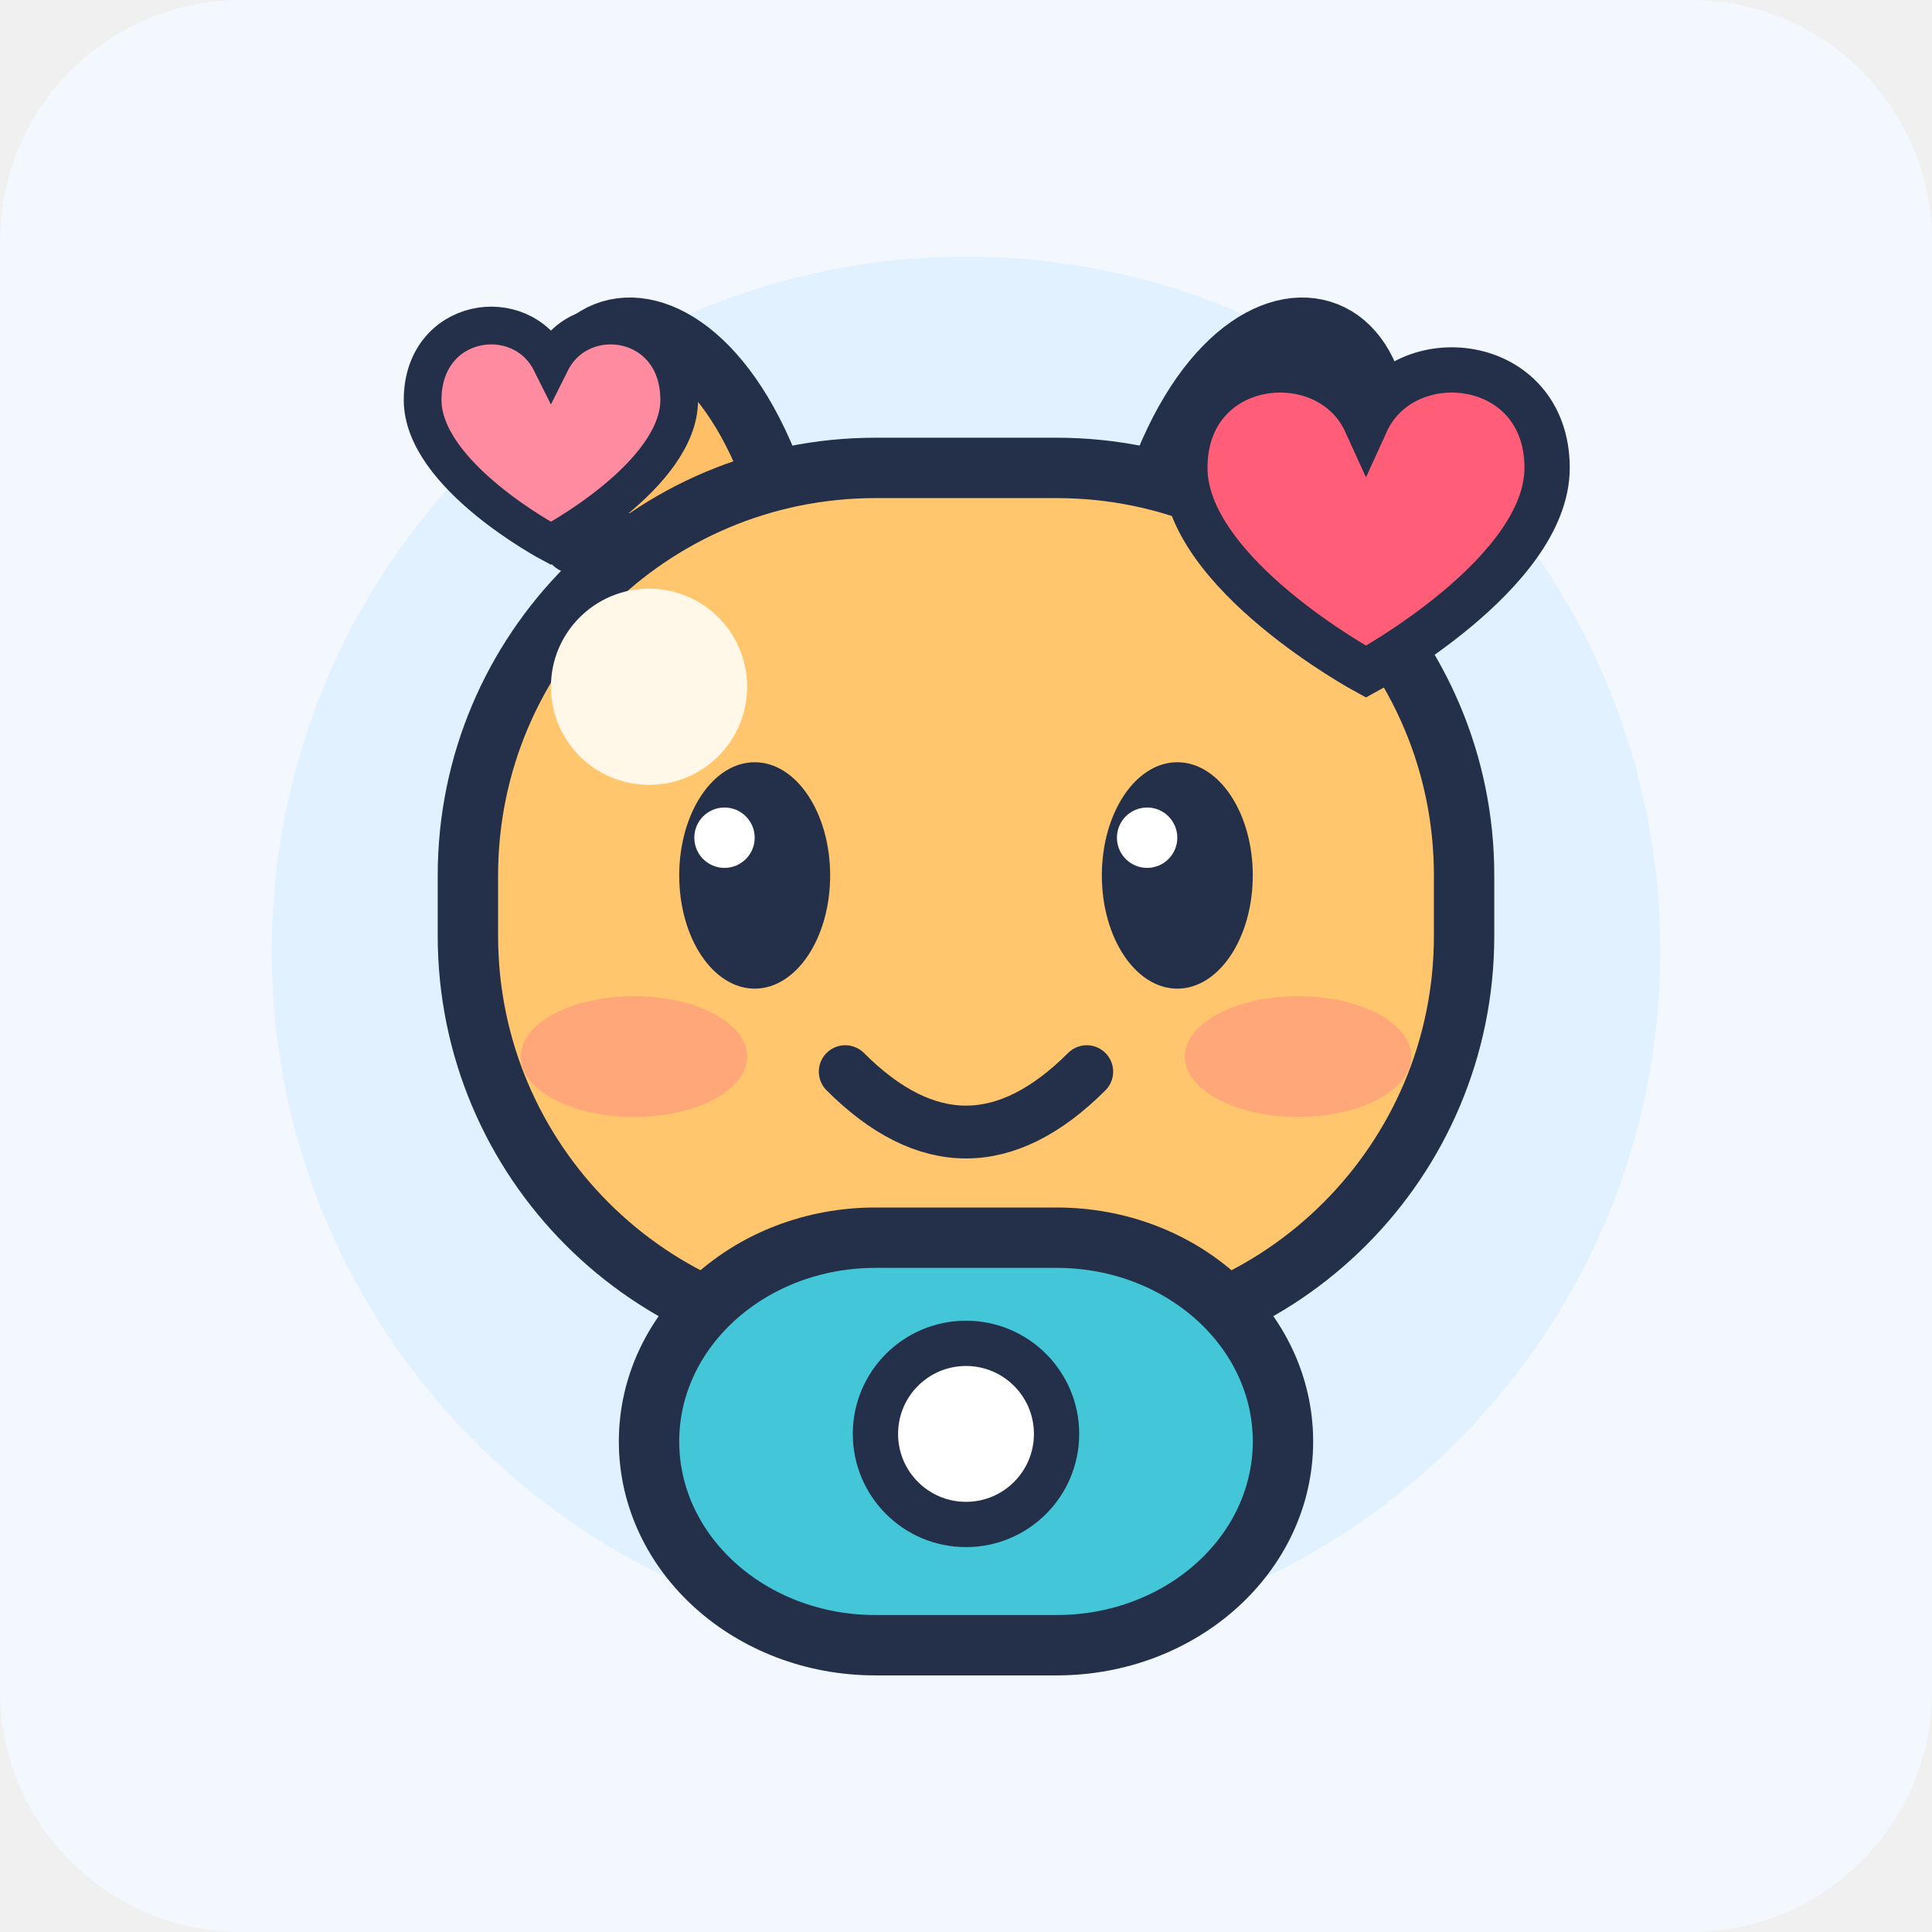
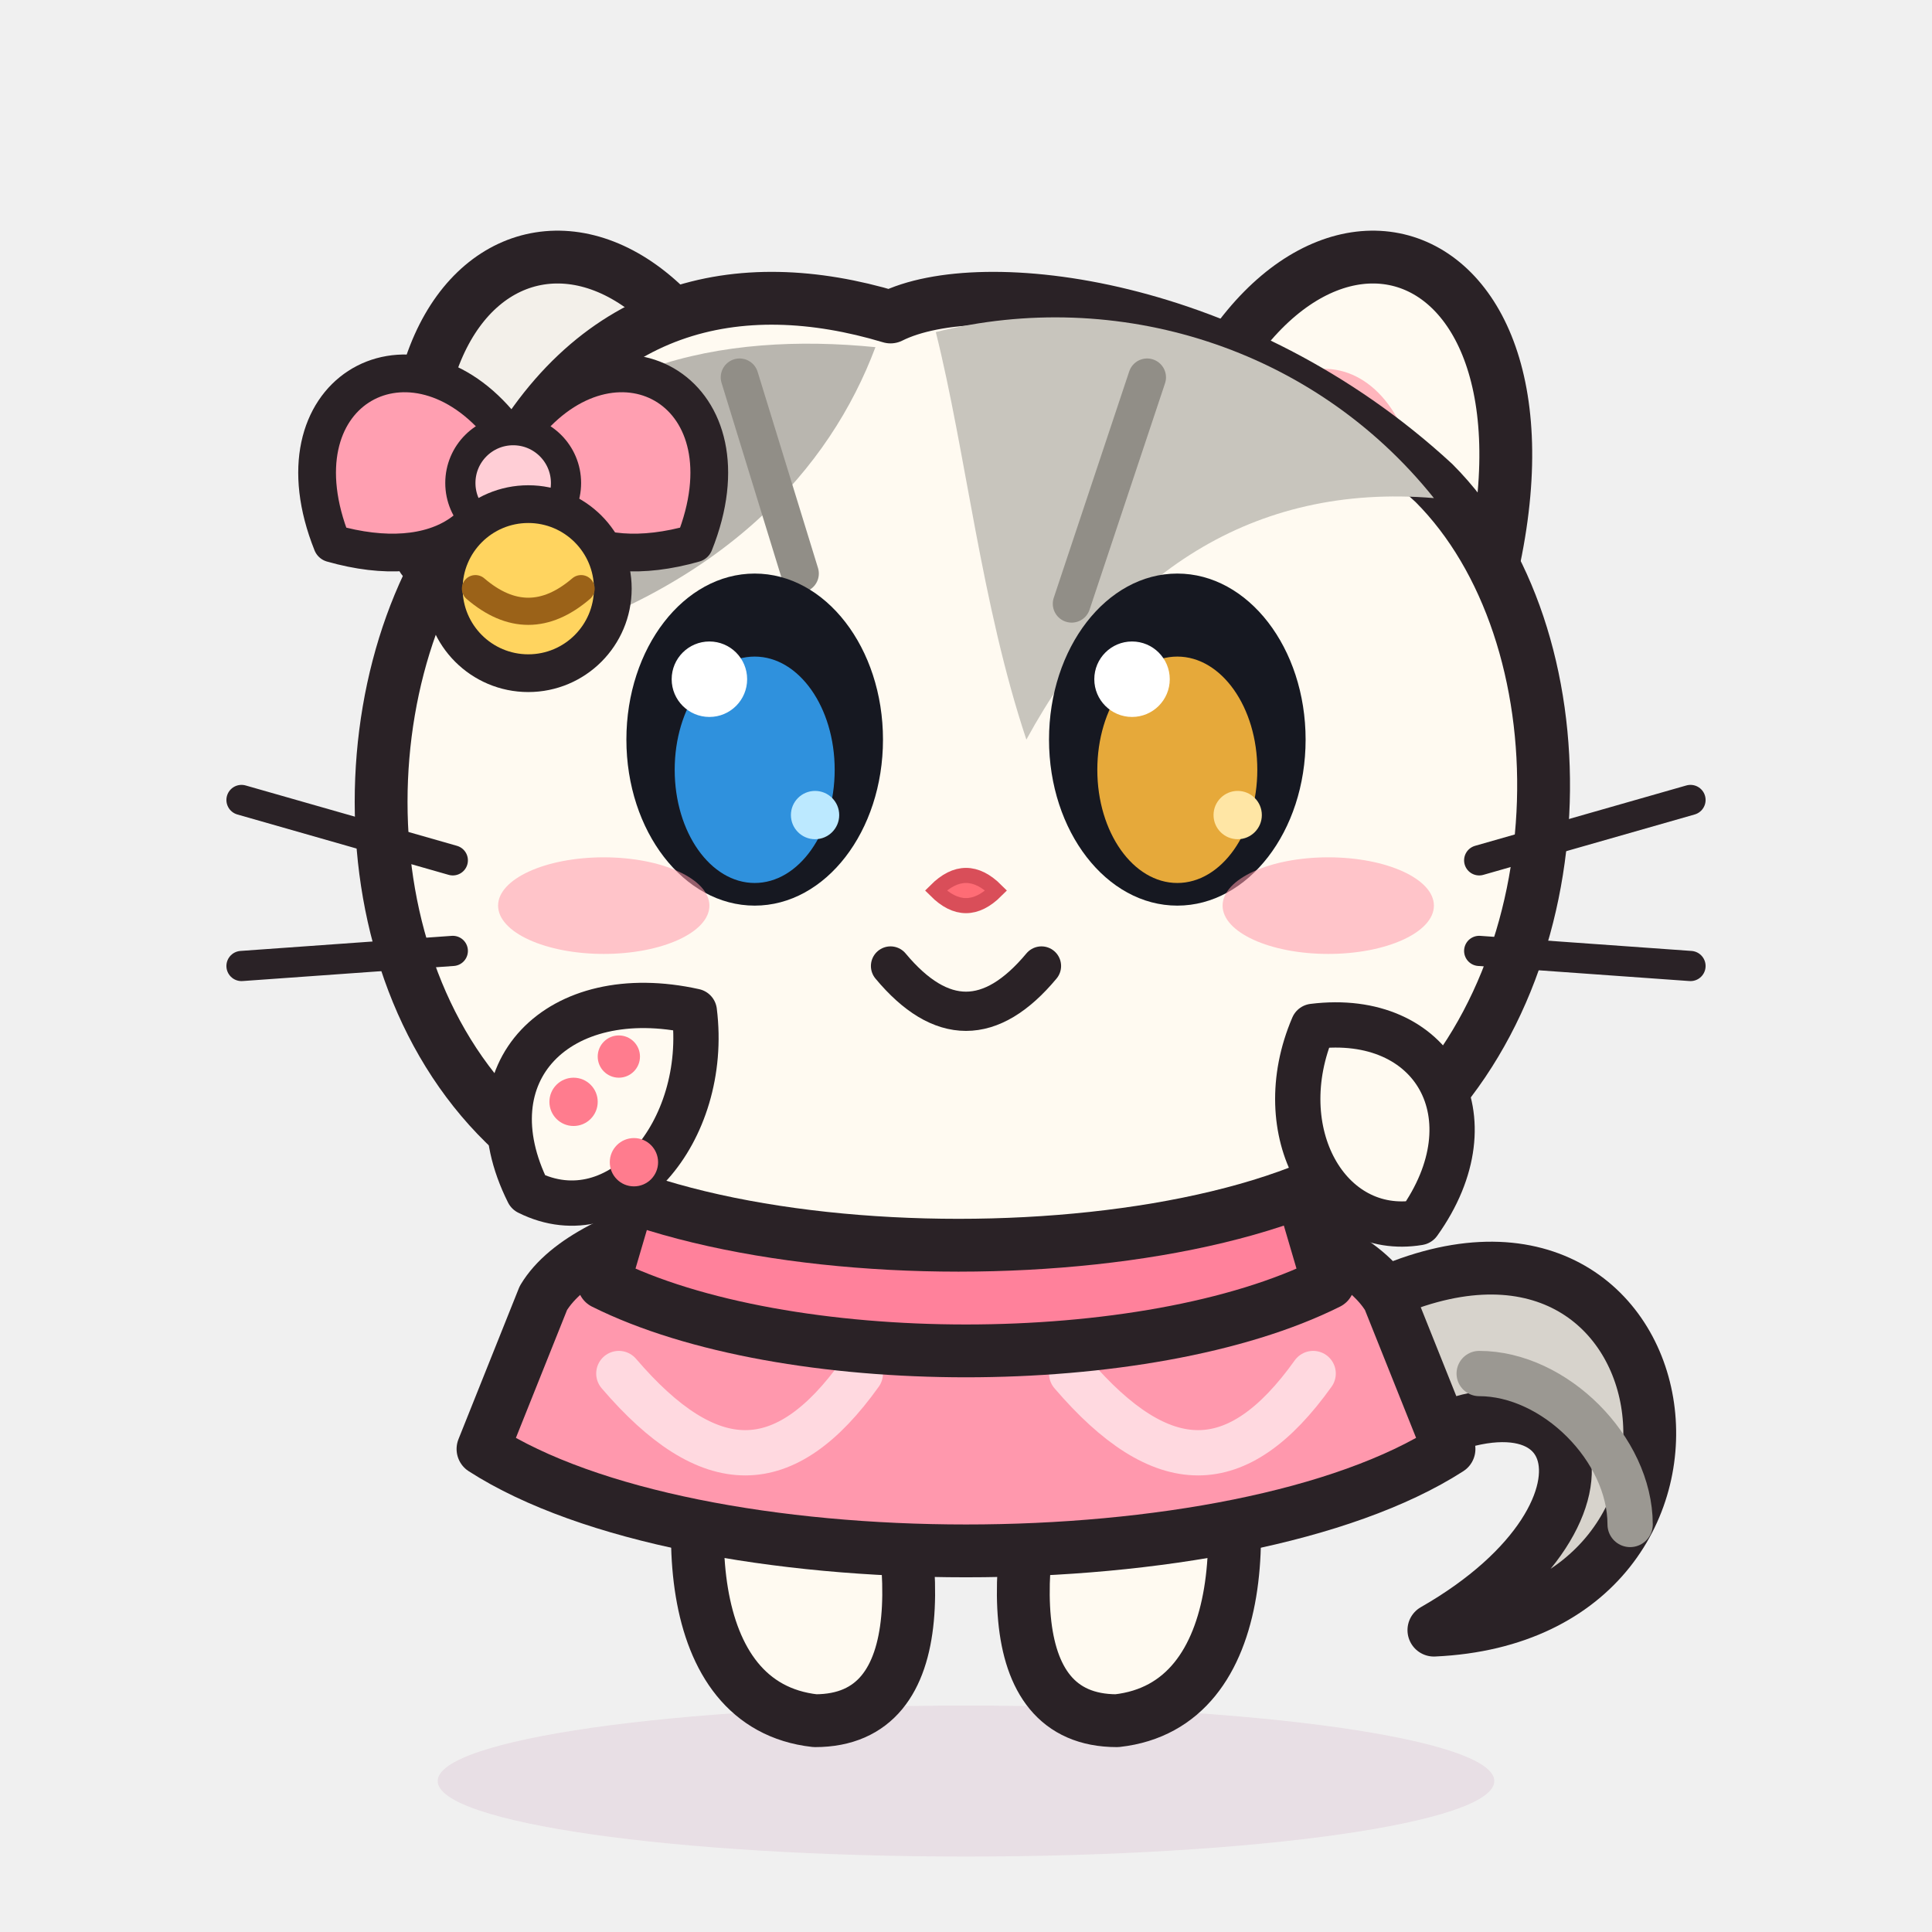
- <svg xmlns="http://www.w3.org/2000/svg" width="256" height="256" viewBox="0 0 256 256">
-   <rect width="256" height="256" rx="32" fill="#f3f8ff" />
-   <circle cx="128" cy="126" r="92" fill="#e1f1ff" />
-   <path d="M76 72 C64 38 95 30 105 72 Z" fill="#ffbf66" stroke="#243049" stroke-width="8" stroke-linejoin="round" />
-   <path d="M180 72 C192 38 161 30 151 72 Z" fill="#ffbf66" stroke="#243049" stroke-width="8" stroke-linejoin="round" />
-   <rect x="62" y="62" width="132" height="116" rx="54" fill="#ffc66d" stroke="#243049" stroke-width="8" />
-   <circle cx="86" cy="91" r="13" fill="#fff7e7" />
-   <ellipse cx="100" cy="116" rx="10" ry="15" fill="#243049" />
-   <ellipse cx="156" cy="116" rx="10" ry="15" fill="#243049" />
-   <circle cx="96" cy="111" r="4" fill="#fff" />
-   <circle cx="152" cy="111" r="4" fill="#fff" />
-   <ellipse cx="84" cy="140" rx="15" ry="8" fill="#ff7c89" opacity=".42" />
-   <ellipse cx="172" cy="140" rx="15" ry="8" fill="#ff7c89" opacity=".42" />
-   <path d="M112 142 Q128 158 144 142" fill="none" stroke="#243049" stroke-width="7" stroke-linecap="round" />
-   <rect x="86" y="164" width="84" height="54" rx="30" fill="#43c6d8" stroke="#243049" stroke-width="8" />
-   <circle cx="128" cy="190" r="12" fill="#fff" stroke="#243049" stroke-width="6" />
-   <path d="M181 56 C176 45 157 47 157 62 C157 76 181 89 181 89 C181 89 205 76 205 62 C205 47 186 45 181 56 Z" fill="#ff5d78" stroke="#243049" stroke-width="6" />
-   <path d="M73 48 C69 40 56 42 56 53 C56 63 73 72 73 72 C73 72 90 63 90 53 C90 42 77 40 73 48 Z" fill="#ff8ba0" stroke="#243049" stroke-width="5" />
+ <svg xmlns="http://www.w3.org/2000/svg" width="256" height="256" viewBox="0 0 128 128">
+   <ellipse cx="64" cy="118" rx="35" ry="5" fill="#dec9d6" opacity=".45" />
+   <g>
+     <path d="M91 86 C112 76 117 107 95 108 C109 100 105 88 91 97 Z" fill="#d7d3cc" stroke="#2a2226" stroke-width="3.5" stroke-linejoin="round" />
+     <path d="M98 91 C103 91 108 96 108 101" fill="none" stroke="#9b9892" stroke-width="3" stroke-linecap="round" />
+     <path d="M48 91 C45 100 45 113 54 114 C62 114 61 103 58 93 Z" fill="#fffaf1" stroke="#2a2226" stroke-width="3.5" stroke-linejoin="round" />
+     <path d="M80 91 C83 100 83 113 74 114 C66 114 67 103 70 93 Z" fill="#fffaf1" stroke="#2a2226" stroke-width="3.5" stroke-linejoin="round" />
+     <path d="M36 86 C42 76 86 76 92 86 L96 96 C82 105 46 105 32 96 Z" fill="#ff98ad" stroke="#2a2226" stroke-width="3.5" stroke-linejoin="round" />
+     <path d="M41 91 C47 98 52 98 57 91" fill="none" stroke="#ffd9e0" stroke-width="3" stroke-linecap="round" />
+     <path d="M71 91 C77 98 82 98 87 91" fill="none" stroke="#ffd9e0" stroke-width="3" stroke-linecap="round" />
+     <path d="M45 68 C50 64 78 64 83 68 L88 85 C76 91 52 91 40 85 Z" fill="#ff819b" stroke="#2a2226" stroke-width="3.5" stroke-linejoin="round" />
+     <path d="M45 68 Q64 78 83 68" fill="none" stroke="#f35f7f" stroke-width="3" stroke-linecap="round" />
+     <path d="M53 72 C46 65 42 71 47 80 C55 79 58 76 53 72 Z" fill="#fffaf1" stroke="#2a2226" stroke-width="2.5" stroke-linejoin="round" />
+     <path d="M75 72 C82 65 86 71 81 80 C73 79 70 76 75 72 Z" fill="#fffaf1" stroke="#2a2226" stroke-width="2.5" stroke-linejoin="round" />
+     <circle cx="64" cy="76" r="5" fill="#ffd45f" stroke="#2a2226" stroke-width="2.5" />
+     <path d="M61 77 Q64 80 67 77" fill="none" stroke="#9b6218" stroke-width="1.8" stroke-linecap="round" />
+     <path d="M28 37 C24 13 45 9 51 34 Z" fill="#f3f0ea" stroke="#2a2226" stroke-width="3.5" stroke-linejoin="round" />
+     <path d="M33 34 C33 23 43 20 47 33 Z" fill="#ffb6bd" />
+     <path d="M99 37 C104 13 83 9 77 34 Z" fill="#fffaf1" stroke="#2a2226" stroke-width="3.5" stroke-linejoin="round" />
+     <path d="M94 34 C94 23 84 20 80 33 Z" fill="#ffb6bd" />
+     <path d="M33 32 C39 20 49 18 59 21 C65 18 82 20 95 32 C105 42 105 64 93 75 C82 85 45 85 34 75 C22 64 23 42 33 32 Z" fill="#fffaf1" stroke="#2a2226" stroke-width="3.5" stroke-linejoin="round" />
+     <path d="M32 34 C37 24 48 22 58 23 C55 31 48 39 34 43 Z" fill="#b9b6af" />
+     <path d="M62 22 C74 19 87 23 95 33 C83 32 74 38 68 49 C65 40 64 30 62 22 Z" fill="#c8c5bd" />
+     <path d="M49 25 L53 38" stroke="#918e87" stroke-width="2.5" stroke-linecap="round" />
+     <path d="M76 25 L71 40" stroke="#918e87" stroke-width="2.5" stroke-linecap="round" />
+     <g>
+       <ellipse cx="50" cy="49" rx="8.5" ry="11" fill="#161821" />
+       <ellipse cx="50" cy="51" rx="5.3" ry="7.5" fill="#2f91dd" />
+       <circle cx="47" cy="45" r="2.5" fill="#fff" />
+       <circle cx="54" cy="54" r="1.6" fill="#bce9ff" />
+     </g>
+     <g>
+       <ellipse cx="78" cy="49" rx="8.5" ry="11" fill="#161821" />
+       <ellipse cx="78" cy="51" rx="5.3" ry="7.5" fill="#e6a93a" />
+       <circle cx="75" cy="45" r="2.5" fill="#fff" />
+       <circle cx="82" cy="54" r="1.6" fill="#ffe6a5" />
+     </g>
+     <ellipse cx="40" cy="60" rx="7" ry="3.2" fill="#ff98a8" opacity=".55" />
+     <ellipse cx="88" cy="60" rx="7" ry="3.2" fill="#ff98a8" opacity=".55" />
+     <path d="M62 59 Q64 57 66 59 Q64 61 62 59 Z" fill="#ff6c75" stroke="#d94e59" stroke-width="1" />
+     <path d="M59 64 Q64 70 69 64" fill="none" stroke="#2a2226" stroke-width="2.6" stroke-linecap="round" />
+     <path d="M30 57 L16 53" stroke="#2a2226" stroke-width="2" stroke-linecap="round" />
+     <path d="M30 63 L16 64" stroke="#2a2226" stroke-width="2" stroke-linecap="round" />
+     <path d="M98 57 L112 53" stroke="#2a2226" stroke-width="2" stroke-linecap="round" />
+     <path d="M98 63 L112 64" stroke="#2a2226" stroke-width="2" stroke-linecap="round" />
+     <path d="M33 28 C27 21 18 26 22 36 C29 38 34 35 33 28 Z" fill="#ff9fb1" stroke="#2a2226" stroke-width="2.5" stroke-linejoin="round" />
+     <path d="M35 28 C41 21 50 26 46 36 C39 38 34 35 35 28 Z" fill="#ff9fb1" stroke="#2a2226" stroke-width="2.5" stroke-linejoin="round" />
+     <circle cx="34" cy="32" r="3.5" fill="#ffced6" stroke="#2a2226" stroke-width="2" />
+     <circle cx="35" cy="39" r="5.6" fill="#ffd45f" stroke="#2a2226" stroke-width="2.5" />
+     <path d="M31.5 39 Q35 42 38.5 39" fill="none" stroke="#9b6218" stroke-width="1.8" stroke-linecap="round" />
+     <path d="M46 67 C37 65 31 71 35 79 C41 82 47 75 46 67 Z" fill="#fffaf1" stroke="#2a2226" stroke-width="3" stroke-linejoin="round" />
+     <circle cx="38" cy="73" r="1.6" fill="#ff7c8e" />
+     <circle cx="42" cy="77" r="1.6" fill="#ff7c8e" />
+     <circle cx="41" cy="70" r="1.4" fill="#ff7c8e" />
+     <path d="M87 68 C95 67 99 74 94 81 C88 82 84 75 87 68 Z" fill="#fffaf1" stroke="#2a2226" stroke-width="3" stroke-linejoin="round" />
+   </g>
</svg>
